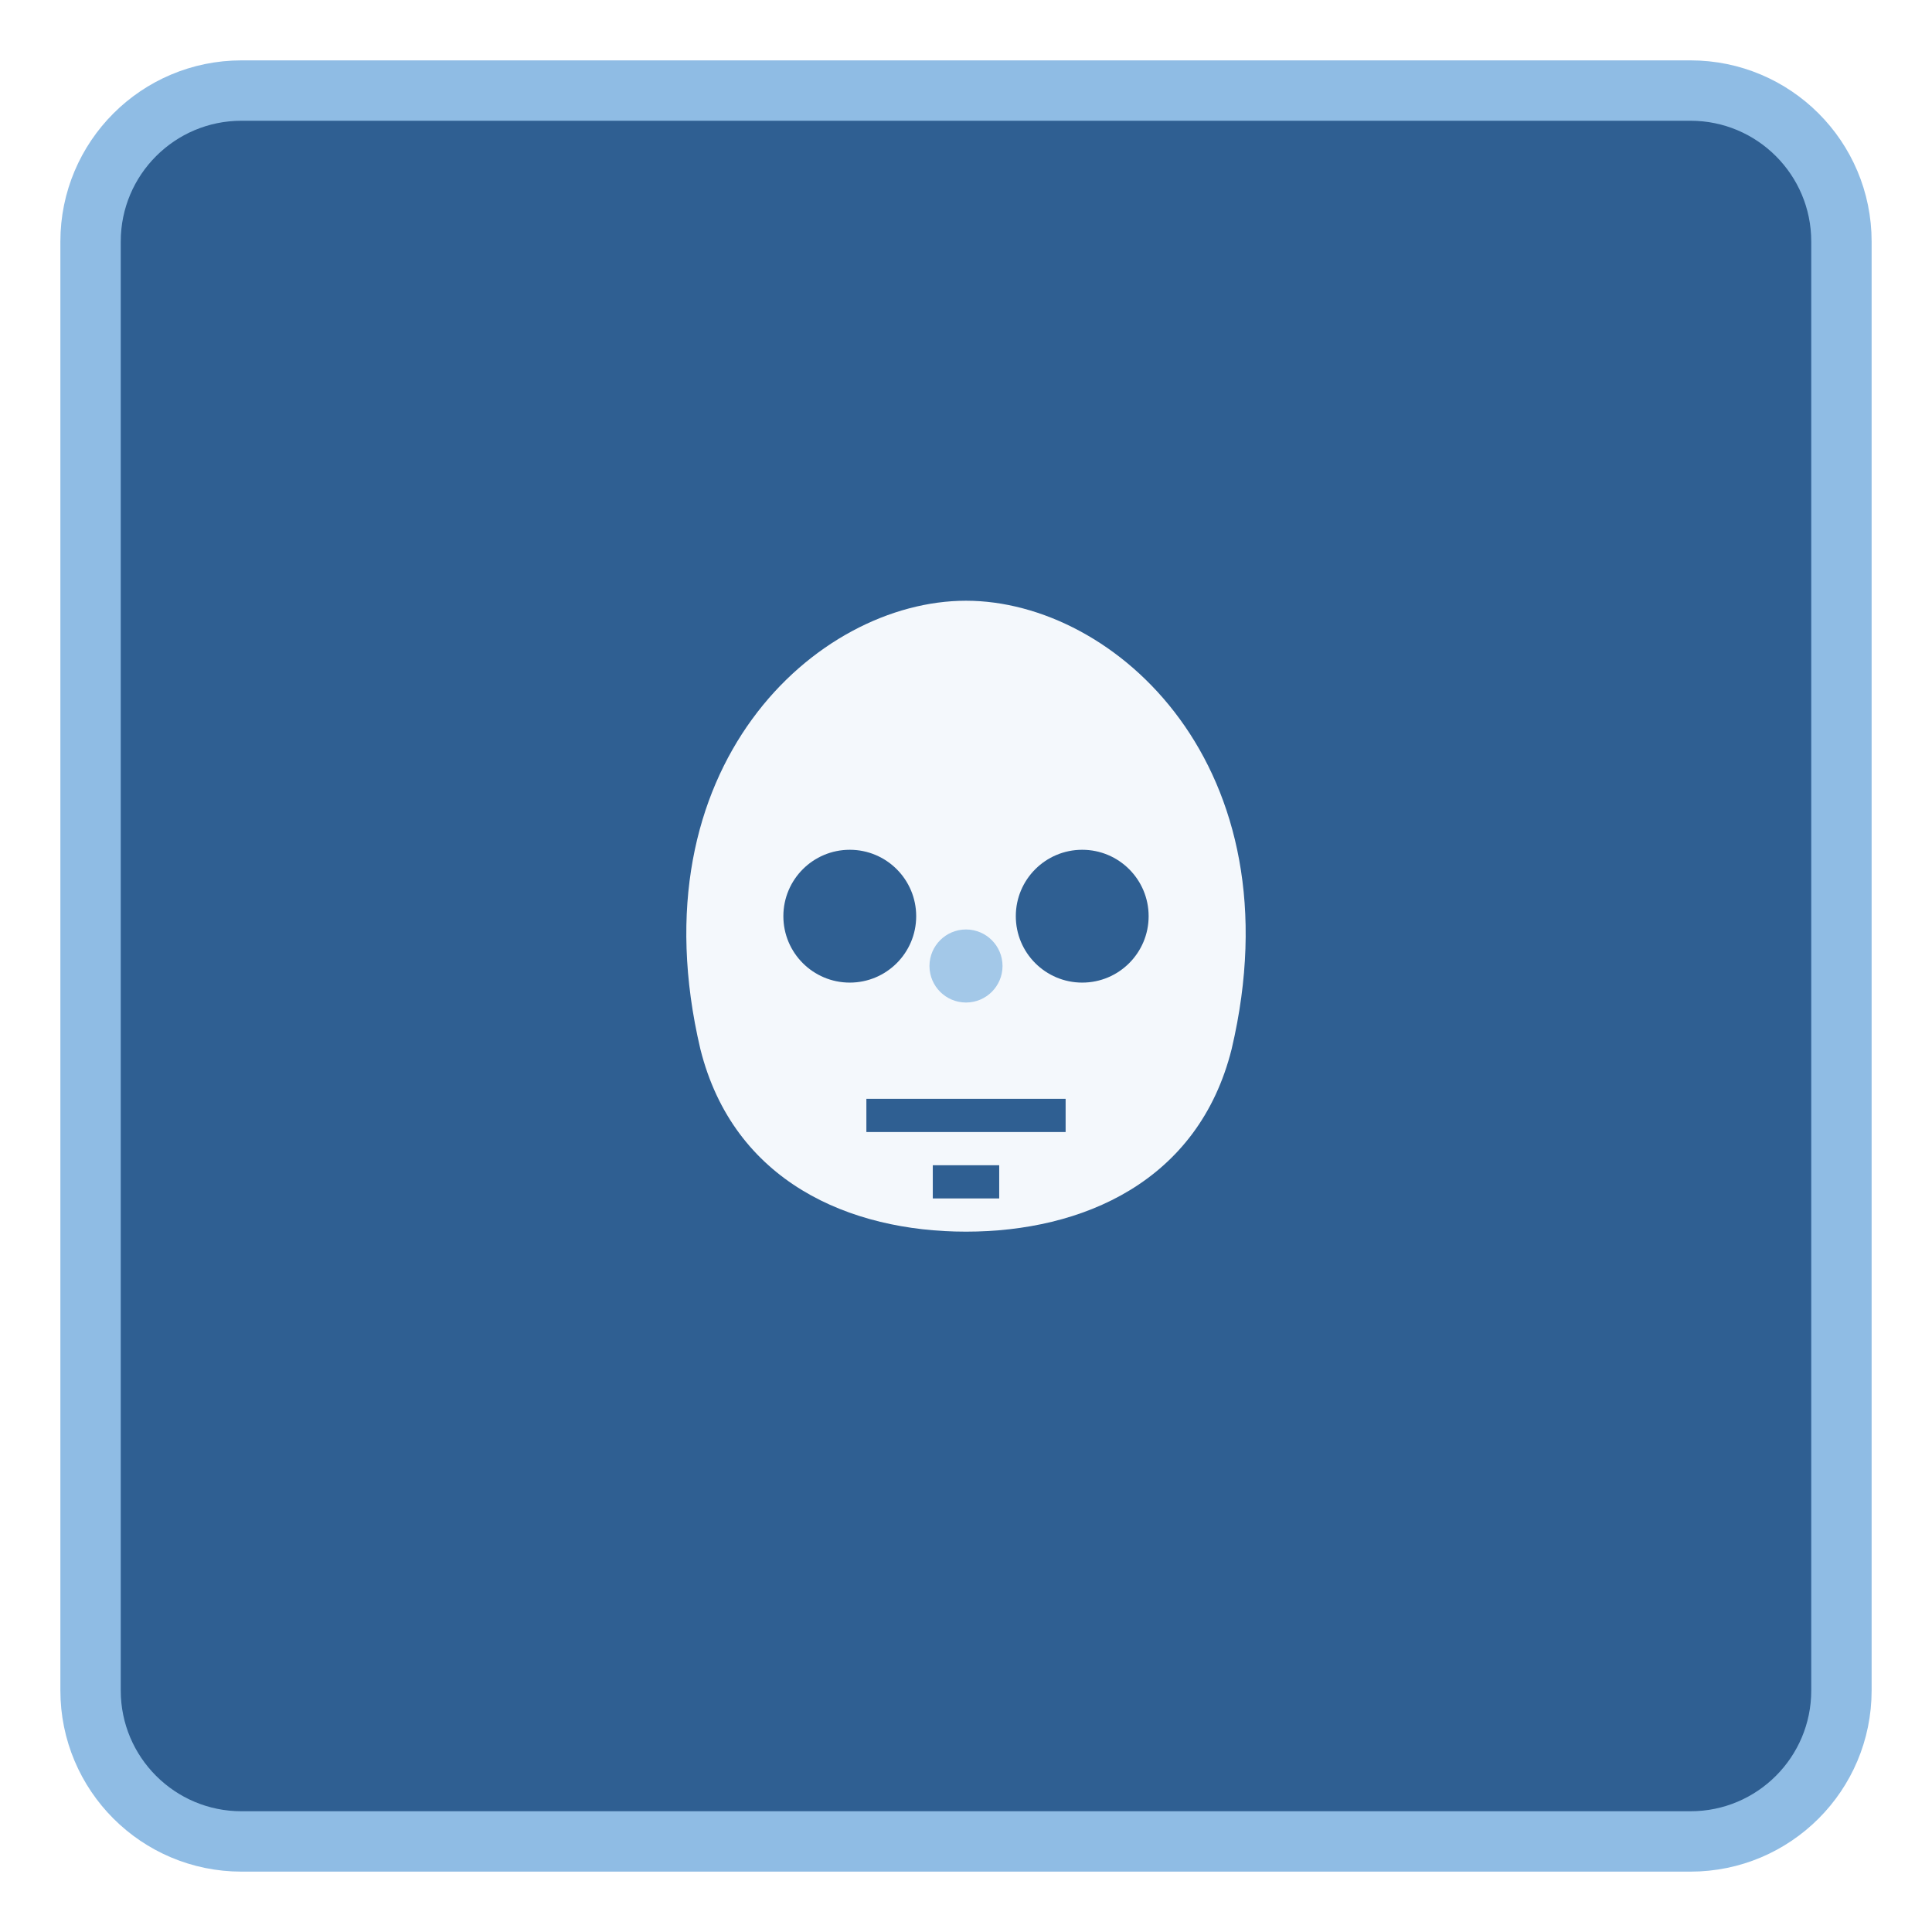
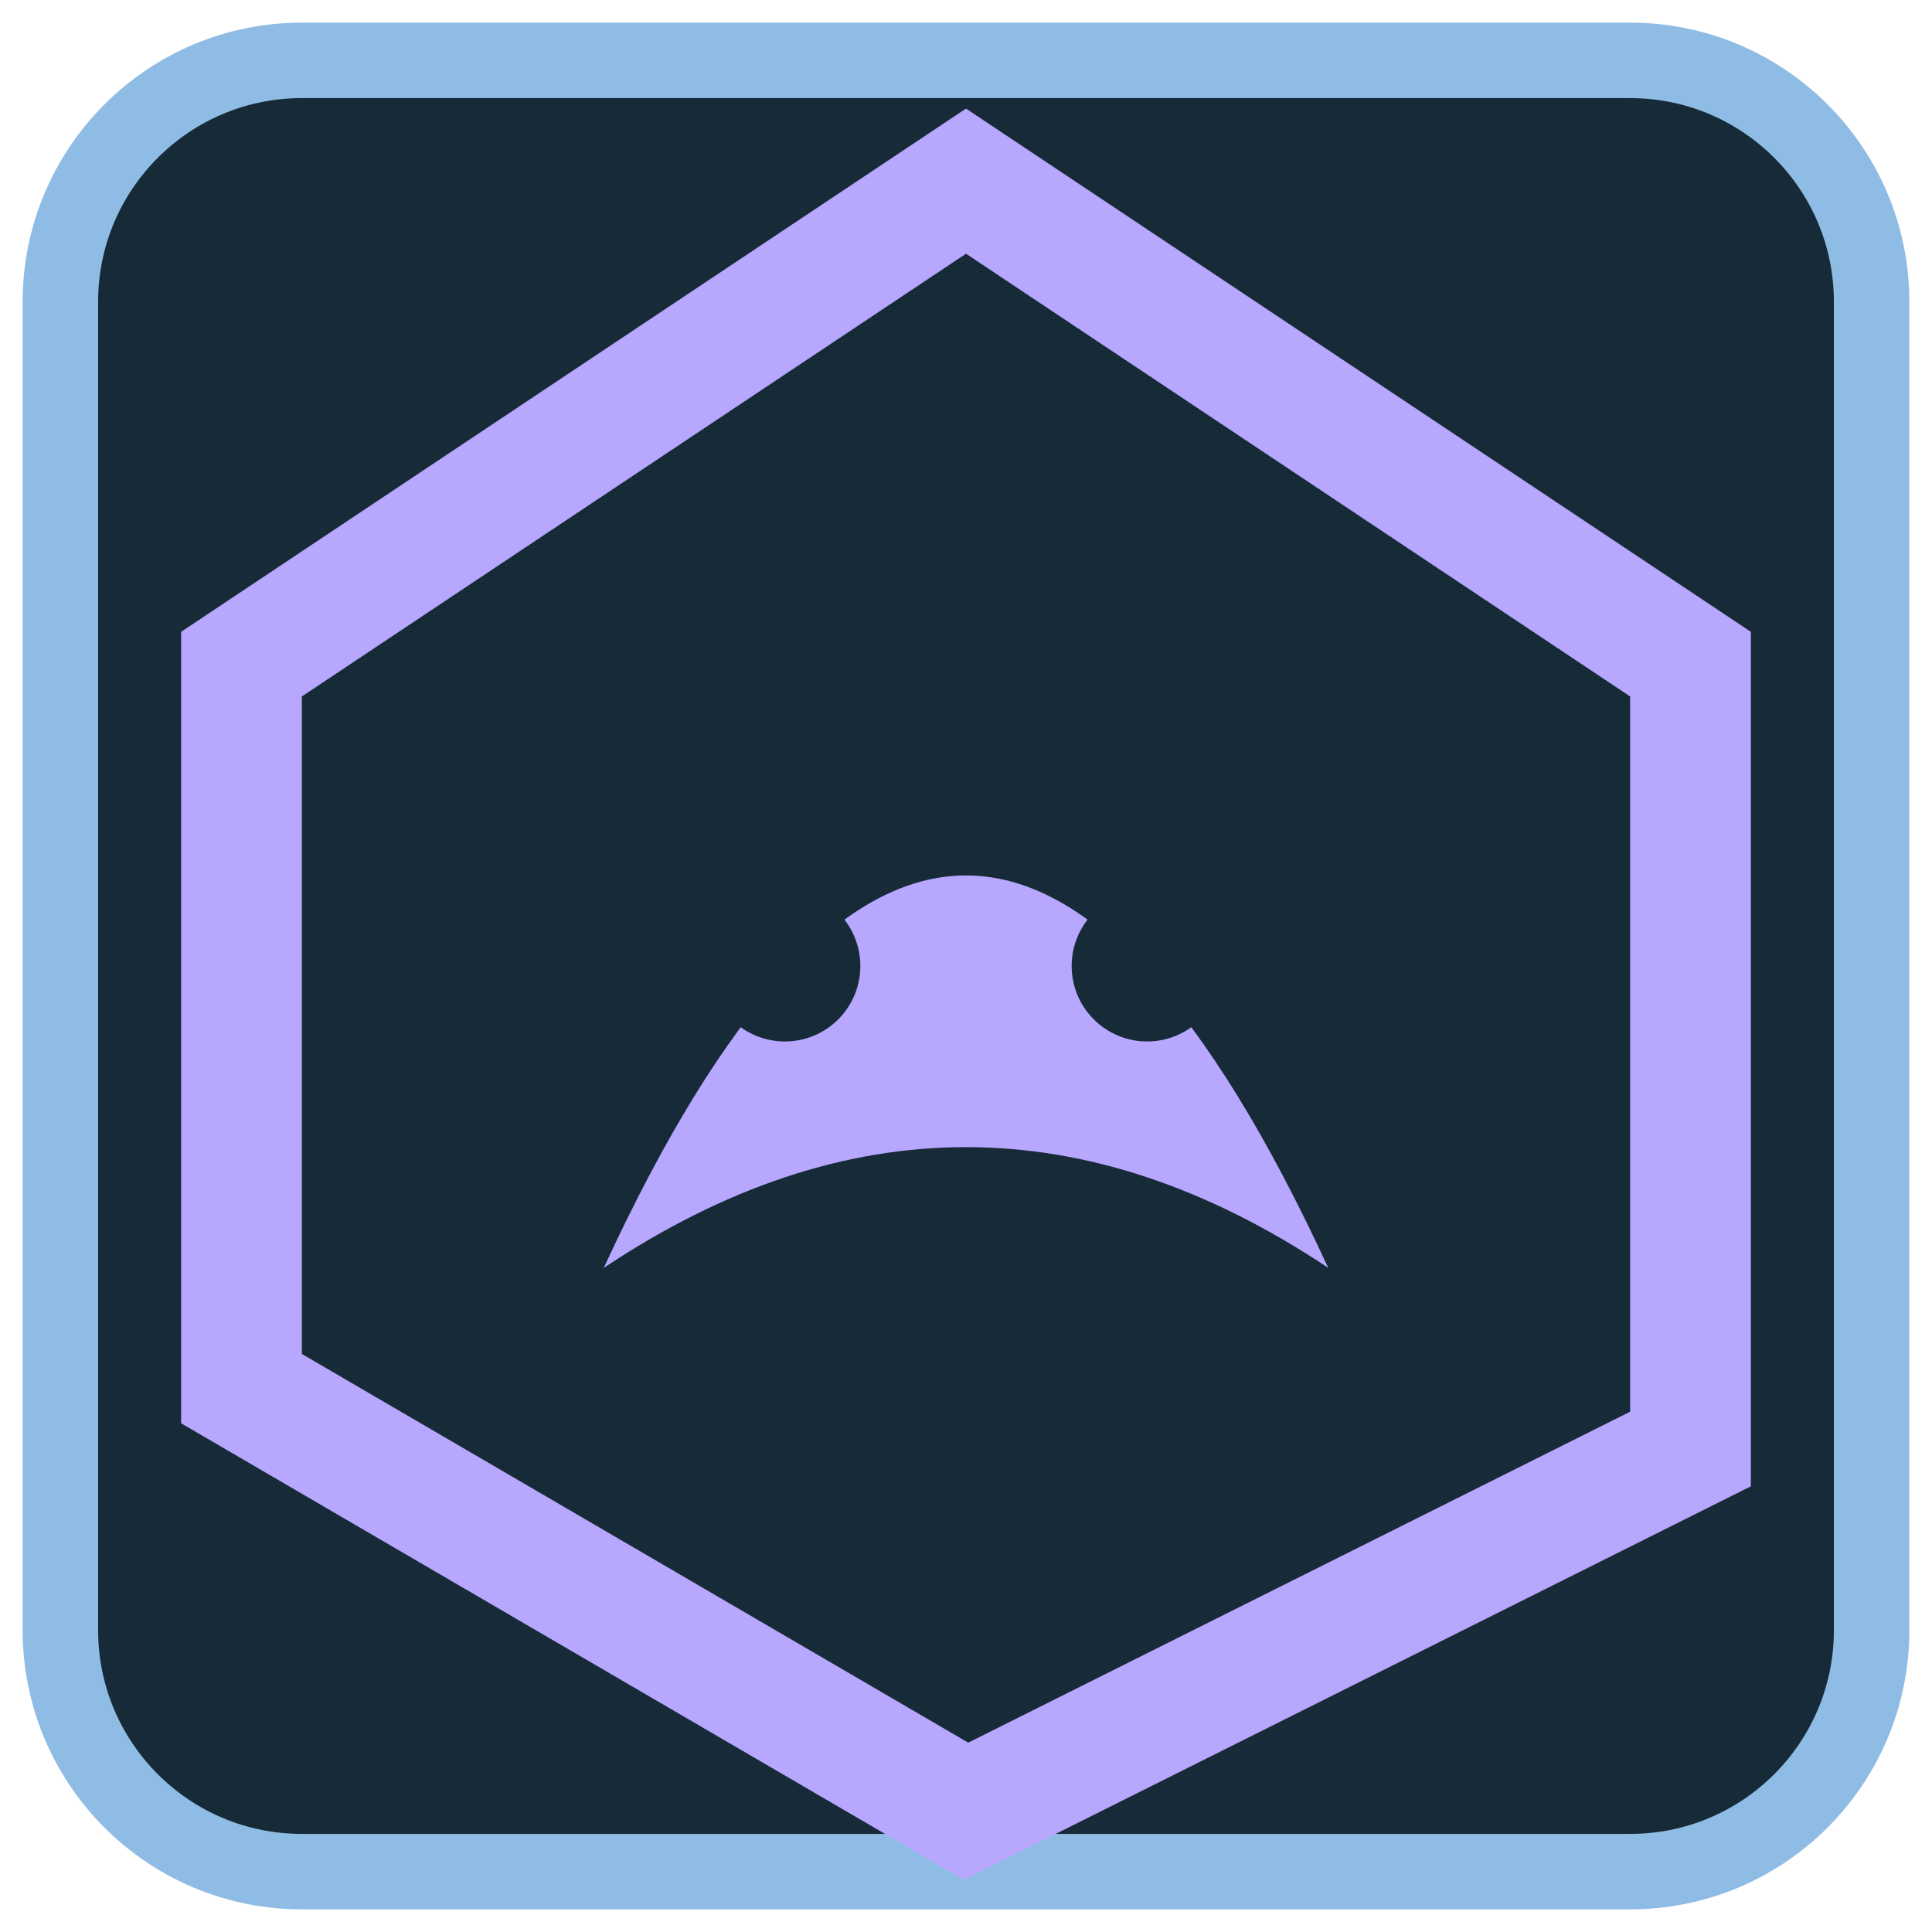
<svg xmlns="http://www.w3.org/2000/svg" viewBox="0 0 64 64">
-   <rect x="3" y="3" width="58" height="58" rx="5" fill="#2f5f92" stroke="#8fbce4" stroke-width="2" />
-   <g transform="translate(32 32) scale(0.55) translate(-90 -50)">
-     <path d="M74 55 C70 38 81 28 90 28 C99 28 110 38 106 55 C104 63 97 66 90 66 C83 66 76 63 74 55 Z" fill="#f4f8fc" />
-     <circle cx="83" cy="47" r="4" fill="#2f5f92" />
-     <circle cx="97" cy="47" r="4" fill="#2f5f92" />
-     <path d="M84 59 L96 59 M88 63 L92 63" stroke="#2f5f92" stroke-width="2" fill="none" />
-     <circle cx="90" cy="50" r="2.2" fill="#8fbce4" opacity="0.8" />
-   </g>
+   <rect x="2" y="2" width="60" height="60" rx="8" fill="#162a38" stroke="#8fbce4" stroke-width="2.5" />
+   <path d="M32 6 L56 22 V48 L32 60 L8 46 V22 Z" fill="none" stroke="#b7a7ff" stroke-width="4" />
+   <path d="M20 42 Q32 16 44 42 Q32 34 20 42" fill="#b7a7ff" />
+   <circle cx="26" cy="32" r="2.5" fill="#162a38" />
+   <circle cx="38" cy="32" r="2.5" fill="#162a38" />
</svg>
